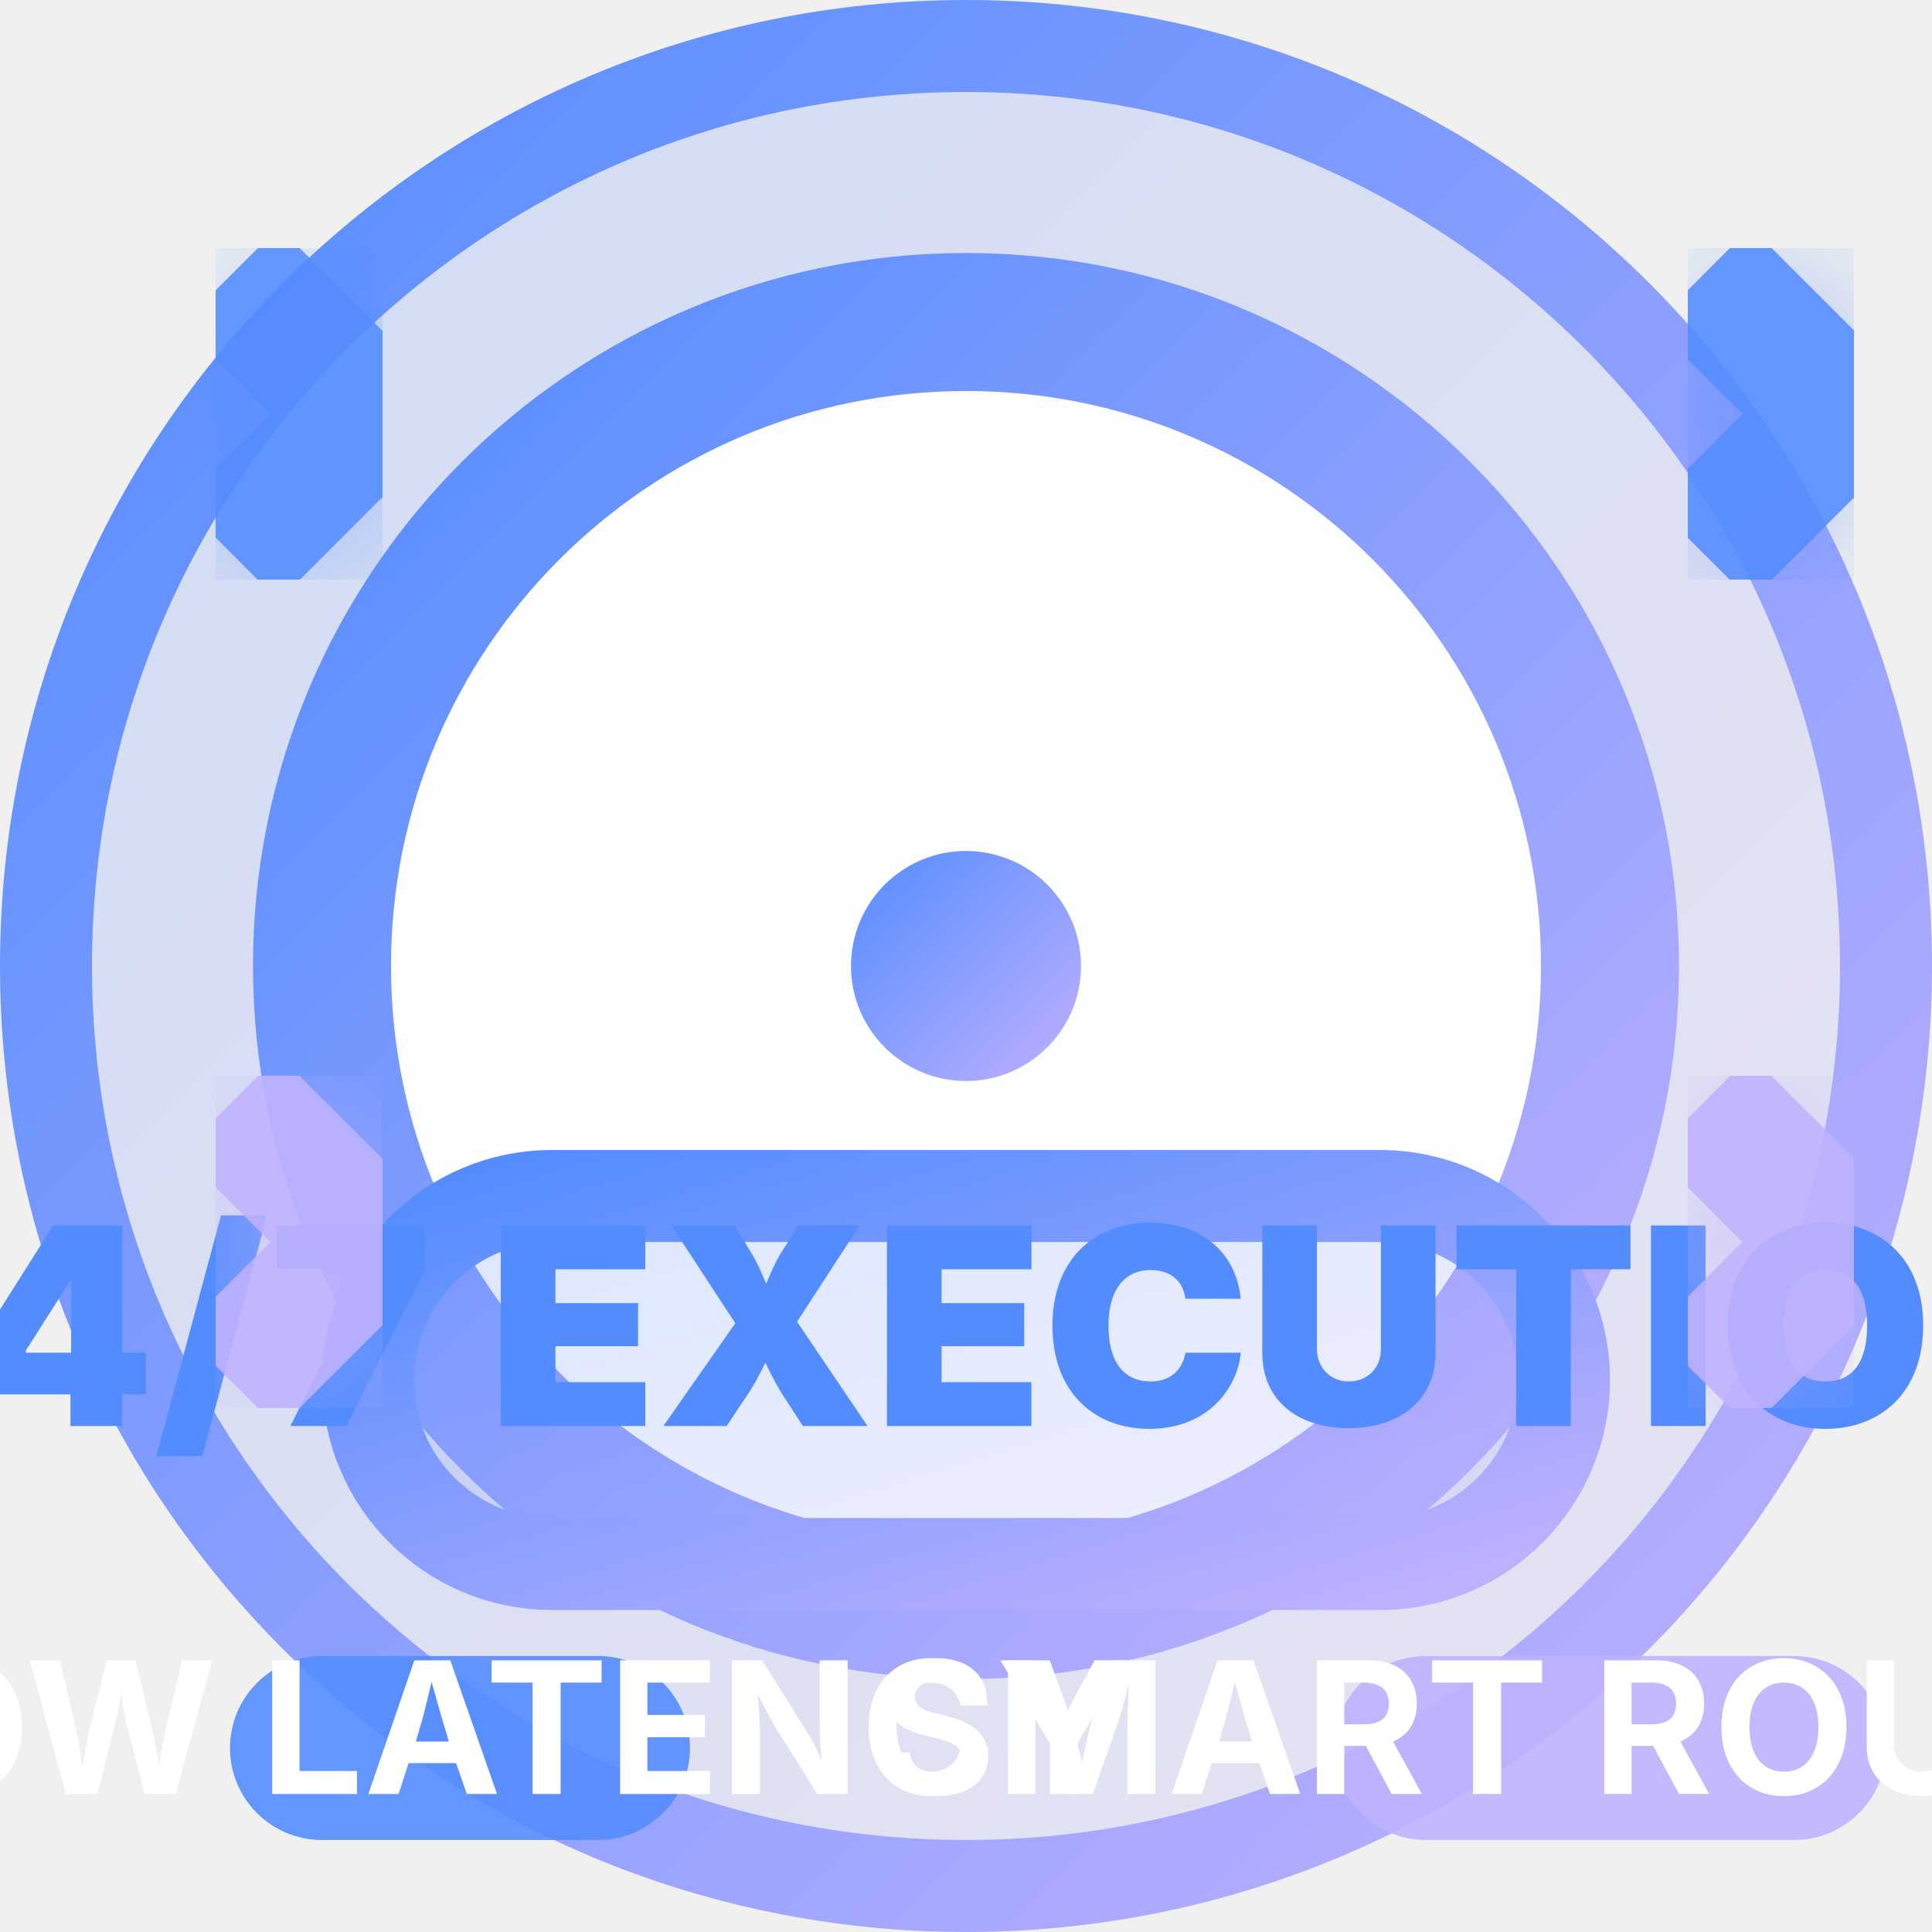
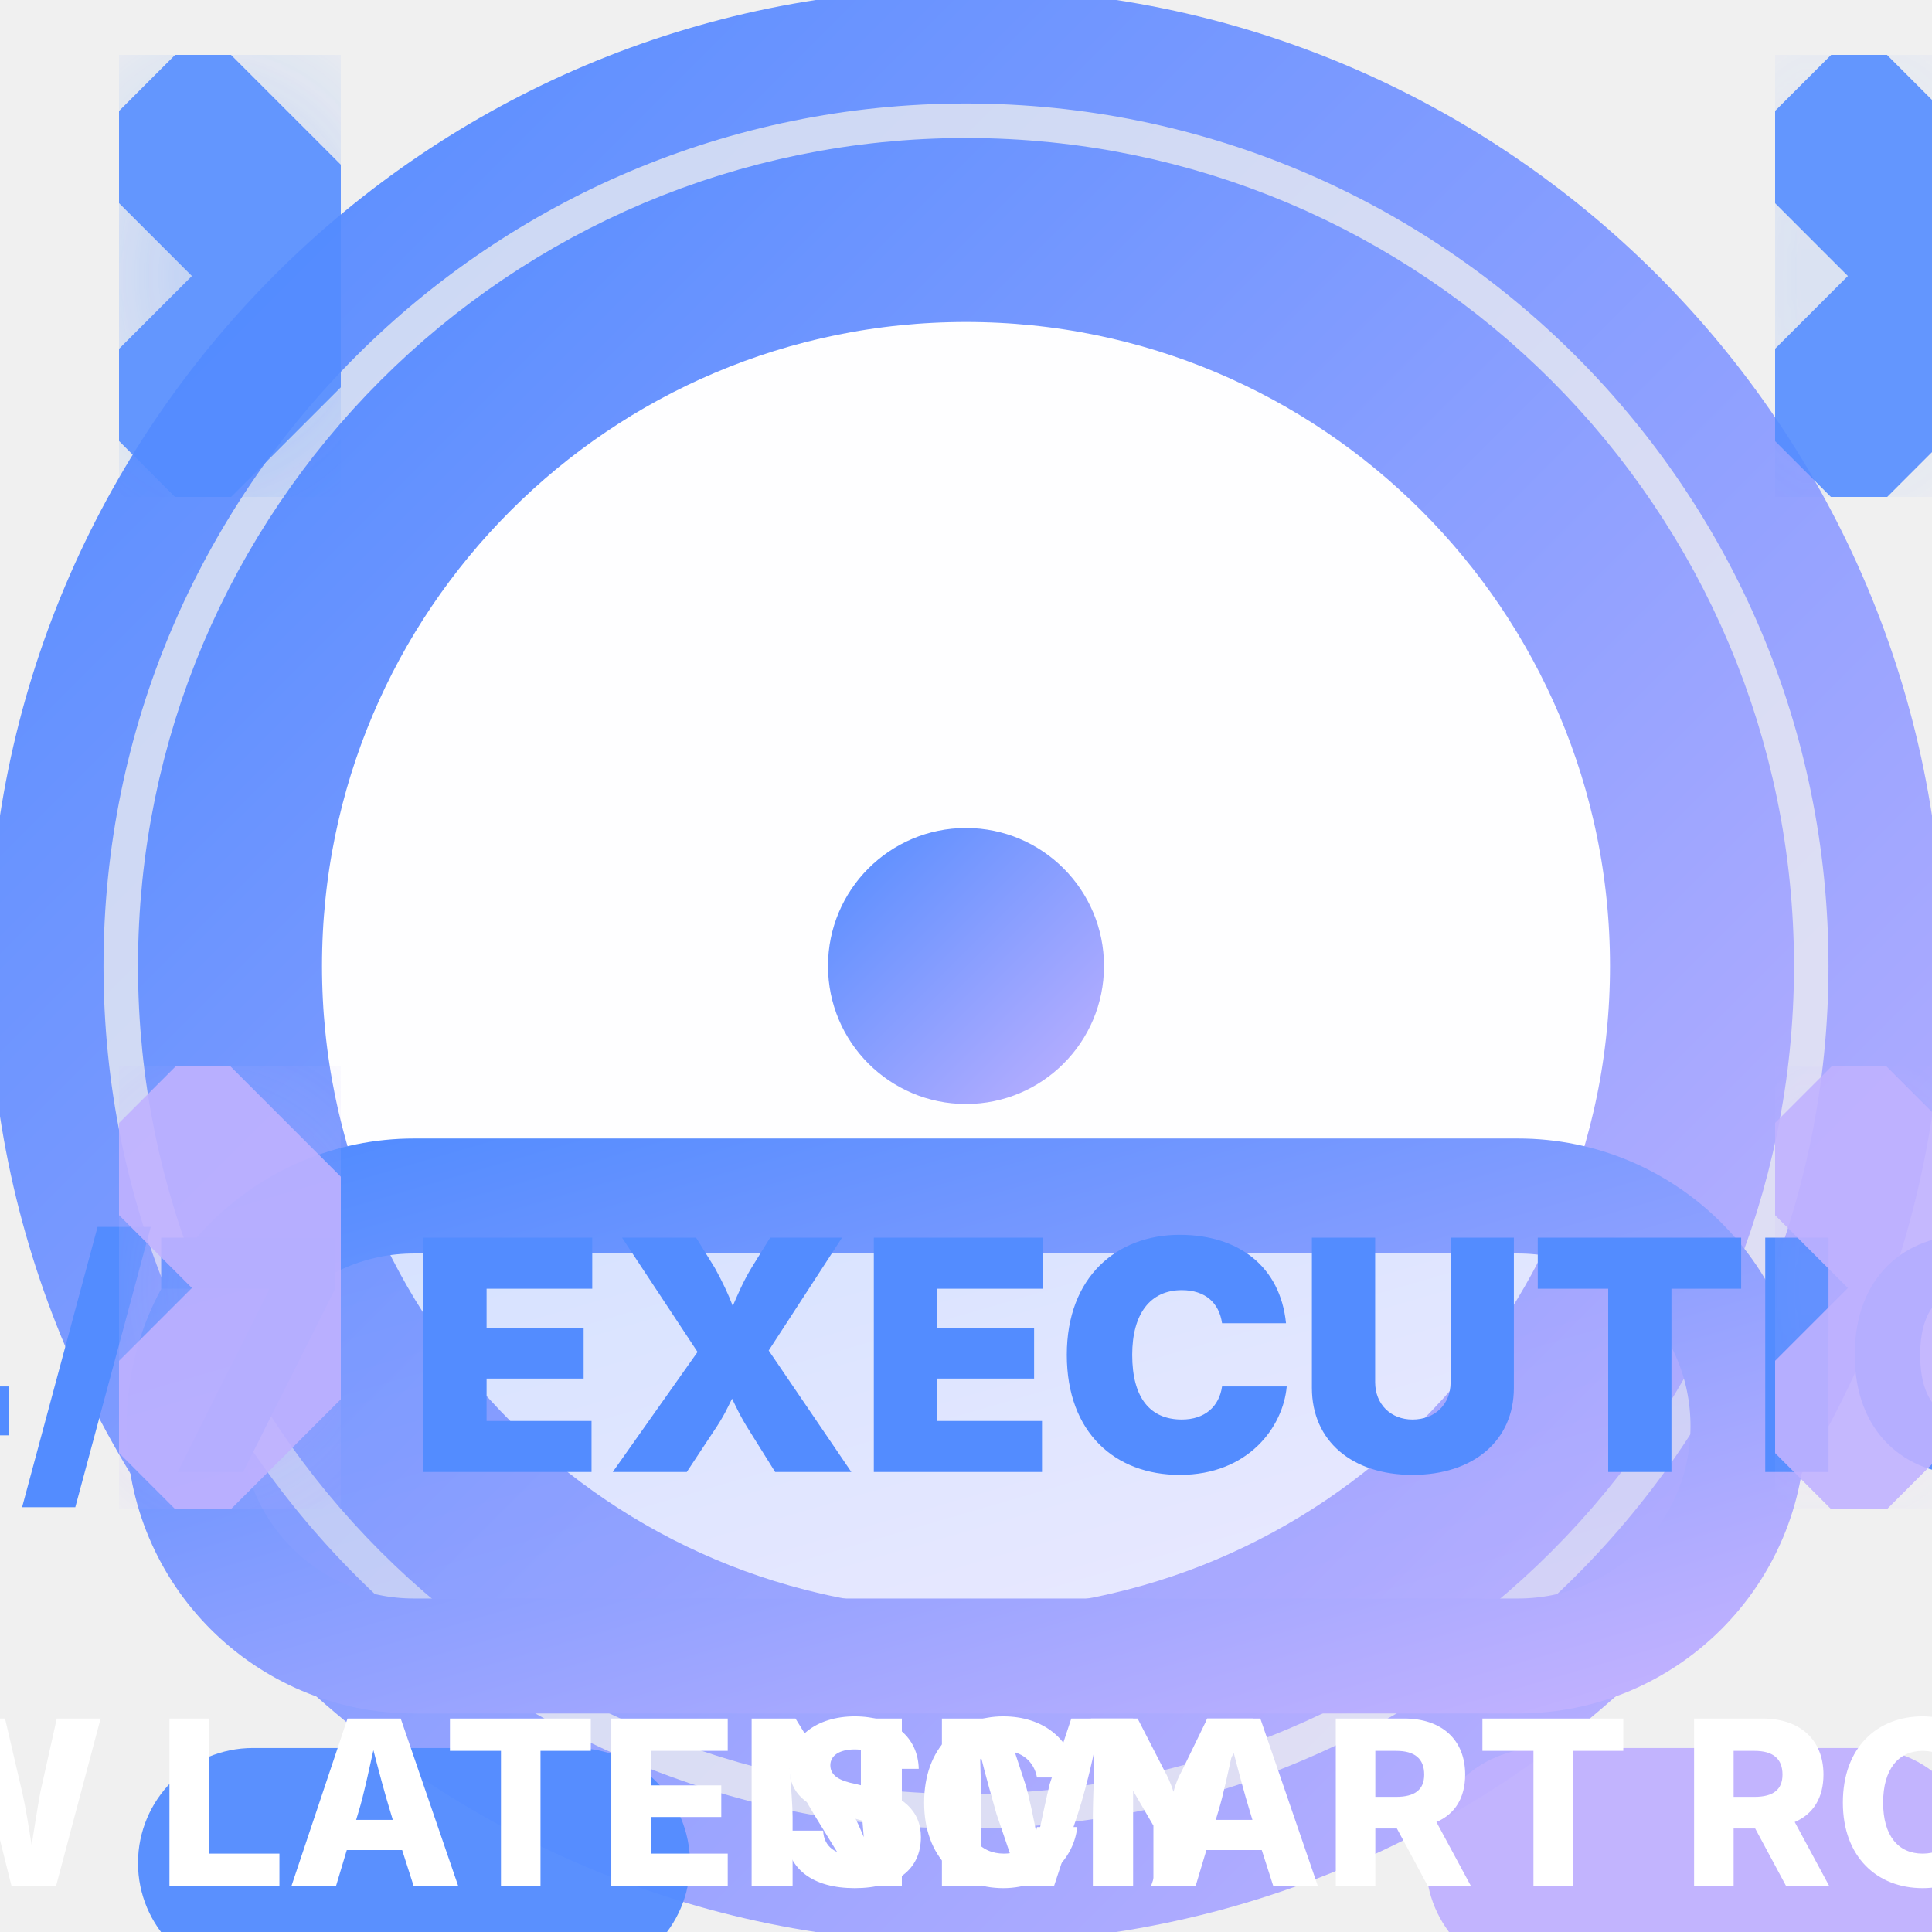
<svg xmlns="http://www.w3.org/2000/svg" width="42" height="42" viewBox="0 0 42 42" fill="none">
  <defs>
    <linearGradient id="executionGradient" x1="0%" y1="0%" x2="100%" y2="100%">
-       <stop offset="0%" style="stop-color:#538CFF;stop-opacity:0.2" />
-       <stop offset="100%" style="stop-color:#C0B1FF;stop-opacity:0.2" />
+       <stop offset="0%" style="stop-color:#538CFF;stop-opacity:0.25" />
+       <stop offset="100%" style="stop-color:#C0B1FF;stop-opacity:0.25" />
    </linearGradient>
    <linearGradient id="executionStroke" x1="0%" y1="0%" x2="100%" y2="100%">
      <stop offset="0%" style="stop-color:#538CFF" />
      <stop offset="100%" style="stop-color:#C0B1FF" />
    </linearGradient>
    <filter id="executionGlow">
-       <feGaussianBlur stdDeviation="2" result="coloredBlur" />
+       <feGaussianBlur stdDeviation="3" result="coloredBlur" />
      <feMerge>
        <feMergeNode in="coloredBlur" />
        <feMergeNode in="SourceGraphic" />
      </feMerge>
    </filter>
  </defs>
-   <circle cx="21" cy="21" r="20" fill="url(#executionGradient)" stroke="url(#executionStroke)" stroke-width="2" />
-   <g transform="translate(4, 4)">
-     <circle cx="17" cy="17" r="14" stroke="url(#executionStroke)" stroke-width="3" fill="rgba(255,255,255,0.95)" />
-     <line x1="17" y1="17" x2="17" y2="6" stroke="url(#executionStroke)" stroke-width="4" stroke-linecap="round" filter="url(#executionGlow)" />
-     <line x1="17" y1="17" x2="25" y2="17" stroke="url(#executionStroke)" stroke-width="3" stroke-linecap="round" filter="url(#executionGlow)" />
-     <circle cx="17" cy="17" r="2.5" fill="url(#executionStroke)" />
-     <line x1="17" y1="3" x2="17" y2="5" stroke="url(#executionStroke)" stroke-width="2.5" stroke-linecap="round" />
-     <line x1="17" y1="29" x2="17" y2="31" stroke="url(#executionStroke)" stroke-width="2.5" stroke-linecap="round" />
-     <line x1="3" y1="17" x2="5" y2="17" stroke="url(#executionStroke)" stroke-width="2.5" stroke-linecap="round" />
-     <line x1="29" y1="17" x2="31" y2="17" stroke="url(#executionStroke)" stroke-width="2.5" stroke-linecap="round" />
-     <rect x="4" y="22" width="26" height="8" rx="4" fill="url(#executionGradient)" stroke="url(#executionStroke)" stroke-width="2" />
-     <text x="17" y="27" font-family="Inter, sans-serif" font-size="6" font-weight="900" fill="#538CFF" text-anchor="middle">24/7 EXECUTION</text>
-     <path d="M1 8 L4 5 L1 2" stroke="#538CFF" stroke-width="3" opacity="0.9" fill="none" filter="url(#executionGlow)" />
-     <path d="M33 8 L36 5 L33 2" stroke="#538CFF" stroke-width="3" opacity="0.9" fill="none" filter="url(#executionGlow)" />
-     <path d="M1 26 L4 23 L1 20" stroke="#C0B1FF" stroke-width="3" opacity="0.9" fill="none" filter="url(#executionGlow)" />
-     <path d="M33 26 L36 23 L33 20" stroke="#C0B1FF" stroke-width="3" opacity="0.9" fill="none" filter="url(#executionGlow)" />
-     <rect x="1" y="32" width="10" height="4" rx="2" fill="#538CFF" opacity="0.9" />
-     <text x="6" y="35" font-family="Inter, sans-serif" font-size="4" font-weight="700" fill="white" text-anchor="middle">LOW LATENCY</text>
-     <rect x="25" y="32" width="12" height="4" rx="2" fill="#C0B1FF" opacity="0.9" />
-     <text x="31" y="35" font-family="Inter, sans-serif" font-size="4" font-weight="700" fill="white" text-anchor="middle">SMART ROUTER</text>
+   <circle cx="21" cy="21" r="20" fill="url(#executionGradient)" stroke="url(#executionStroke)" stroke-width="2.5" />
+   <g transform="translate(2, 2)">
+     <circle cx="19" cy="19" r="16" stroke="url(#executionStroke)" stroke-width="4" fill="rgba(255,255,255,0.98)" />
+     <line x1="19" y1="19" x2="19" y2="5" stroke="url(#executionStroke)" stroke-width="5" stroke-linecap="round" filter="url(#executionGlow)" />
+     <line x1="19" y1="19" x2="29" y2="19" stroke="url(#executionStroke)" stroke-width="4" stroke-linecap="round" filter="url(#executionGlow)" />
+     <circle cx="19" cy="19" r="3" fill="url(#executionStroke)" />
+     <line x1="19" y1="3" x2="19" y2="6" stroke="url(#executionStroke)" stroke-width="3" stroke-linecap="round" />
+     <line x1="19" y1="32" x2="19" y2="35" stroke="url(#executionStroke)" stroke-width="3" stroke-linecap="round" />
+     <line x1="3" y1="19" x2="6" y2="19" stroke="url(#executionStroke)" stroke-width="3" stroke-linecap="round" />
+     <line x1="32" y1="19" x2="35" y2="19" stroke="url(#executionStroke)" stroke-width="3" stroke-linecap="round" />
+     <rect x="2" y="24" width="34" height="10" rx="5" fill="url(#executionGradient)" stroke="url(#executionStroke)" stroke-width="2.5" />
+     <text x="19" y="30" font-family="Inter, sans-serif" font-size="7" font-weight="900" fill="#538CFF" text-anchor="middle">24/7 EXECUTION</text>
+     <path d="M1 8 L5 4 L1 0" stroke="#538CFF" stroke-width="4" opacity="0.9" fill="none" filter="url(#executionGlow)" />
+     <path d="M37 8 L41 4 L37 0" stroke="#538CFF" stroke-width="4" opacity="0.9" fill="none" filter="url(#executionGlow)" />
+     <path d="M1 30 L5 26 L1 22" stroke="#C0B1FF" stroke-width="4" opacity="0.9" fill="none" filter="url(#executionGlow)" />
+     <path d="M37 30 L41 26 L37 22" stroke="#C0B1FF" stroke-width="4" opacity="0.9" fill="none" filter="url(#executionGlow)" />
+     <rect x="1" y="36" width="12" height="5" rx="2.5" fill="#538CFF" opacity="0.95" />
+     <text x="7" y="39" font-family="Inter, sans-serif" font-size="5" font-weight="800" fill="white" text-anchor="middle">LOW LATENCY</text>
+     <rect x="29" y="36" width="12" height="5" rx="2.5" fill="#C0B1FF" opacity="0.95" />
+     <text x="35" y="39" font-family="Inter, sans-serif" font-size="5" font-weight="800" fill="white" text-anchor="middle">SMART ROUTER</text>
  </g>
</svg>
